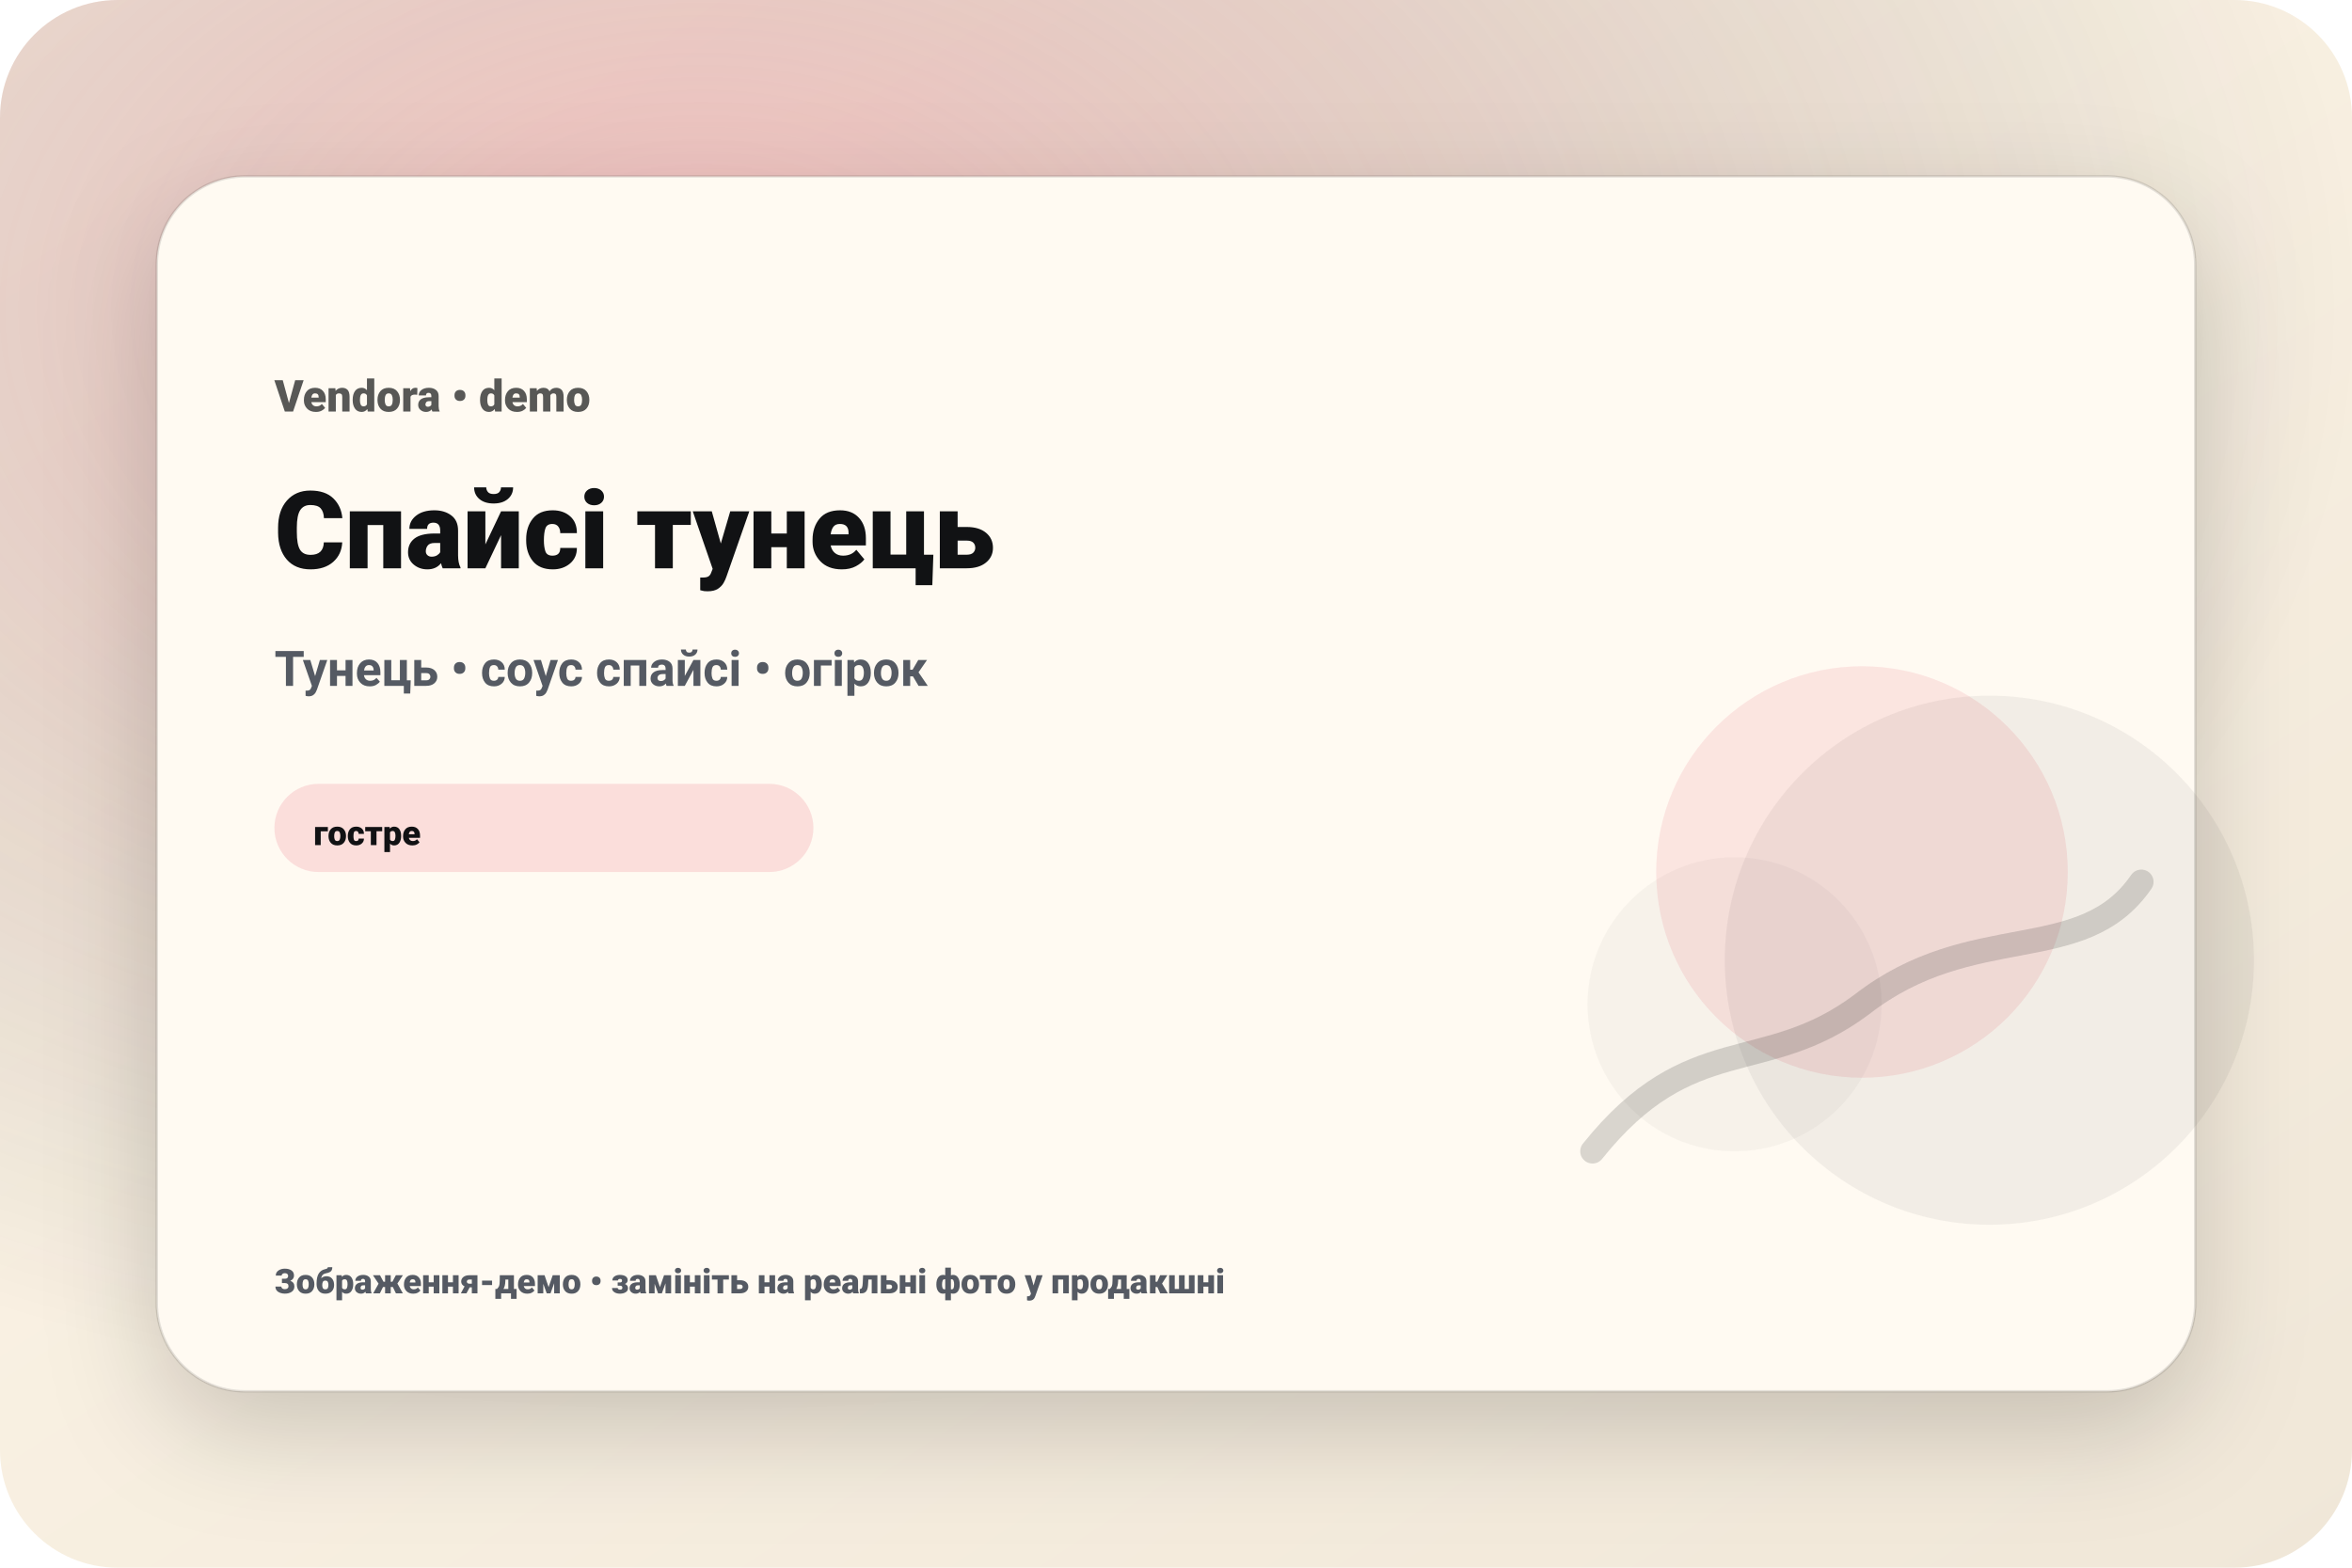
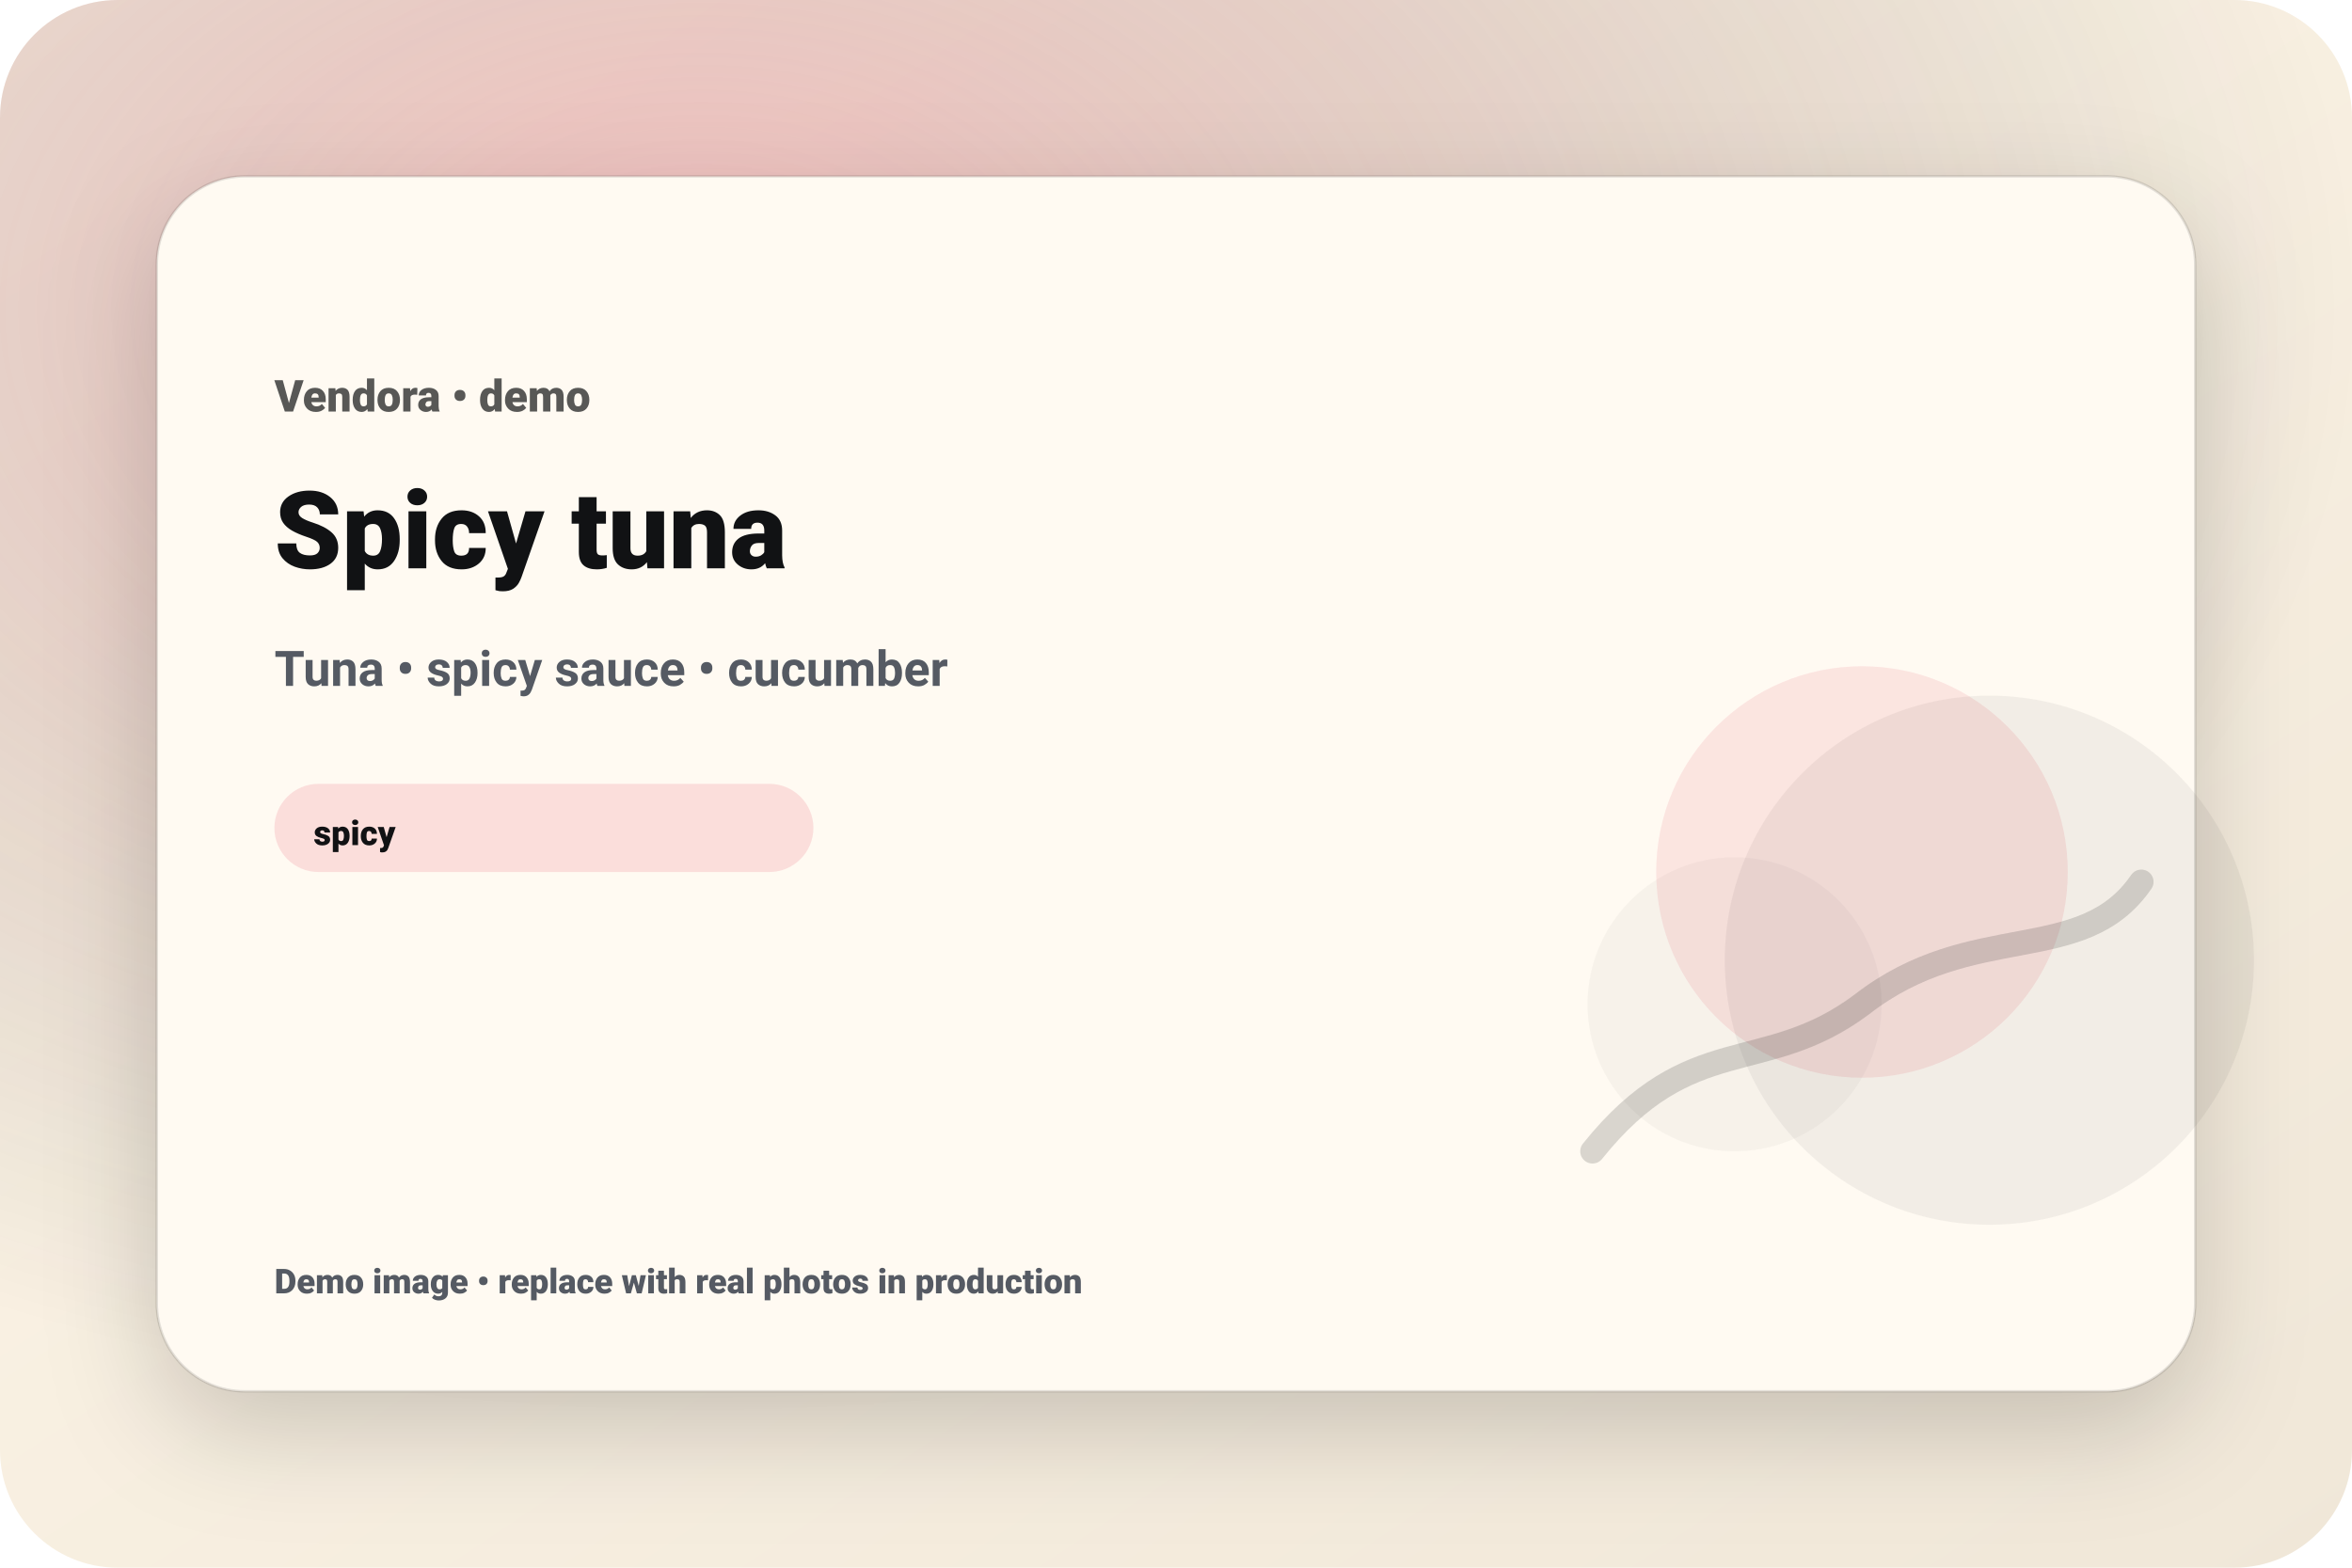
<svg xmlns="http://www.w3.org/2000/svg" width="960" height="640" viewBox="0 0 960 640">
  <defs>
    <linearGradient id="g" x1="0" y1="0" x2="1" y2="1">
      <stop offset="0" stop-color="#FFF7E9" />
      <stop offset="1" stop-color="#F0E7D8" />
    </linearGradient>
    <radialGradient id="rg" cx="30%" cy="20%" r="70%">
      <stop offset="0" stop-color="#E85D75" stop-opacity="0.35" />
      <stop offset="1" stop-color="#111214" stop-opacity="0" />
    </radialGradient>
    <filter id="shadow" x="-20%" y="-20%" width="140%" height="140%">
      <feDropShadow dx="0" dy="16" stdDeviation="22" flood-color="#111214" flood-opacity="0.18" />
    </filter>
  </defs>
  <rect width="960" height="640" rx="48" fill="url(#g)" />
  <rect width="960" height="640" rx="48" fill="url(#rg)" />
  <g filter="url(#shadow)">
    <rect x="64" y="72" width="832" height="496" rx="36" fill="#fffaf2" stroke="#111214" stroke-opacity="0.12" />
  </g>
  <g>
    <text x="112" y="168" font-family="ui-sans-serif, system-ui, -apple-system, Segoe UI, Roboto, Helvetica, Arial" font-size="18" font-weight="900" fill="#111214" opacity="0.70">Vendora • demo</text>
-     <text x="112" y="232" font-family="ui-sans-serif, system-ui, -apple-system, Segoe UI, Roboto, Helvetica, Arial" font-size="44" font-weight="950" fill="#111214">Спайсі тунець</text>
-     <text x="112" y="280" font-family="ui-sans-serif, system-ui, -apple-system, Segoe UI, Roboto, Helvetica, Arial" font-size="20" font-weight="700" fill="#555a63">Тунець • соус спайсі • огірок</text>
+     <text x="112" y="232" font-family="ui-sans-serif, system-ui, -apple-system, Segoe UI, Roboto, Helvetica, Arial" font-size="44" font-weight="950" fill="#111214">Spicy tuna</text>
+     <text x="112" y="280" font-family="ui-sans-serif, system-ui, -apple-system, Segoe UI, Roboto, Helvetica, Arial" font-size="20" font-weight="700" fill="#555a63">Tuna • spicy sauce • cucumber</text>
    <g>
      <rect x="112" y="320" width="220" height="36" rx="18" fill="#E85D75" opacity="0.18" />
-       <text x="128" y="345" font-family="ui-sans-serif, system-ui, -apple-system, Segoe UI, Roboto, Helvetica, Arial" font-size="14" font-weight="900" fill="#111214">гостре</text>
+       <text x="128" y="345" font-family="ui-sans-serif, system-ui, -apple-system, Segoe UI, Roboto, Helvetica, Arial" font-size="14" font-weight="900" fill="#111214">spicy</text>
    </g>
    <g opacity="0.9">
      <circle cx="760" cy="356" r="84" fill="#E85D75" opacity="0.16" />
      <circle cx="812" cy="392" r="108" fill="#111214" opacity="0.06" />
      <circle cx="708" cy="410" r="60" fill="#111214" opacity="0.04" />
      <path d="M650 470 C690 420, 720 440, 760 410 C805 375, 850 395, 874 360" fill="none" stroke="#111214" stroke-opacity="0.18" stroke-width="10" stroke-linecap="round" />
    </g>
-     <text x="112" y="528" font-family="ui-sans-serif, system-ui, -apple-system, Segoe UI, Roboto, Helvetica, Arial" font-size="14" font-weight="800" fill="#555a63">Зображення-демо • замініть на реальні фото у продакшні</text>
+     <text x="112" y="528" font-family="ui-sans-serif, system-ui, -apple-system, Segoe UI, Roboto, Helvetica, Arial" font-size="14" font-weight="800" fill="#555a63">Demo image • replace with real photos in production</text>
  </g>
</svg>
